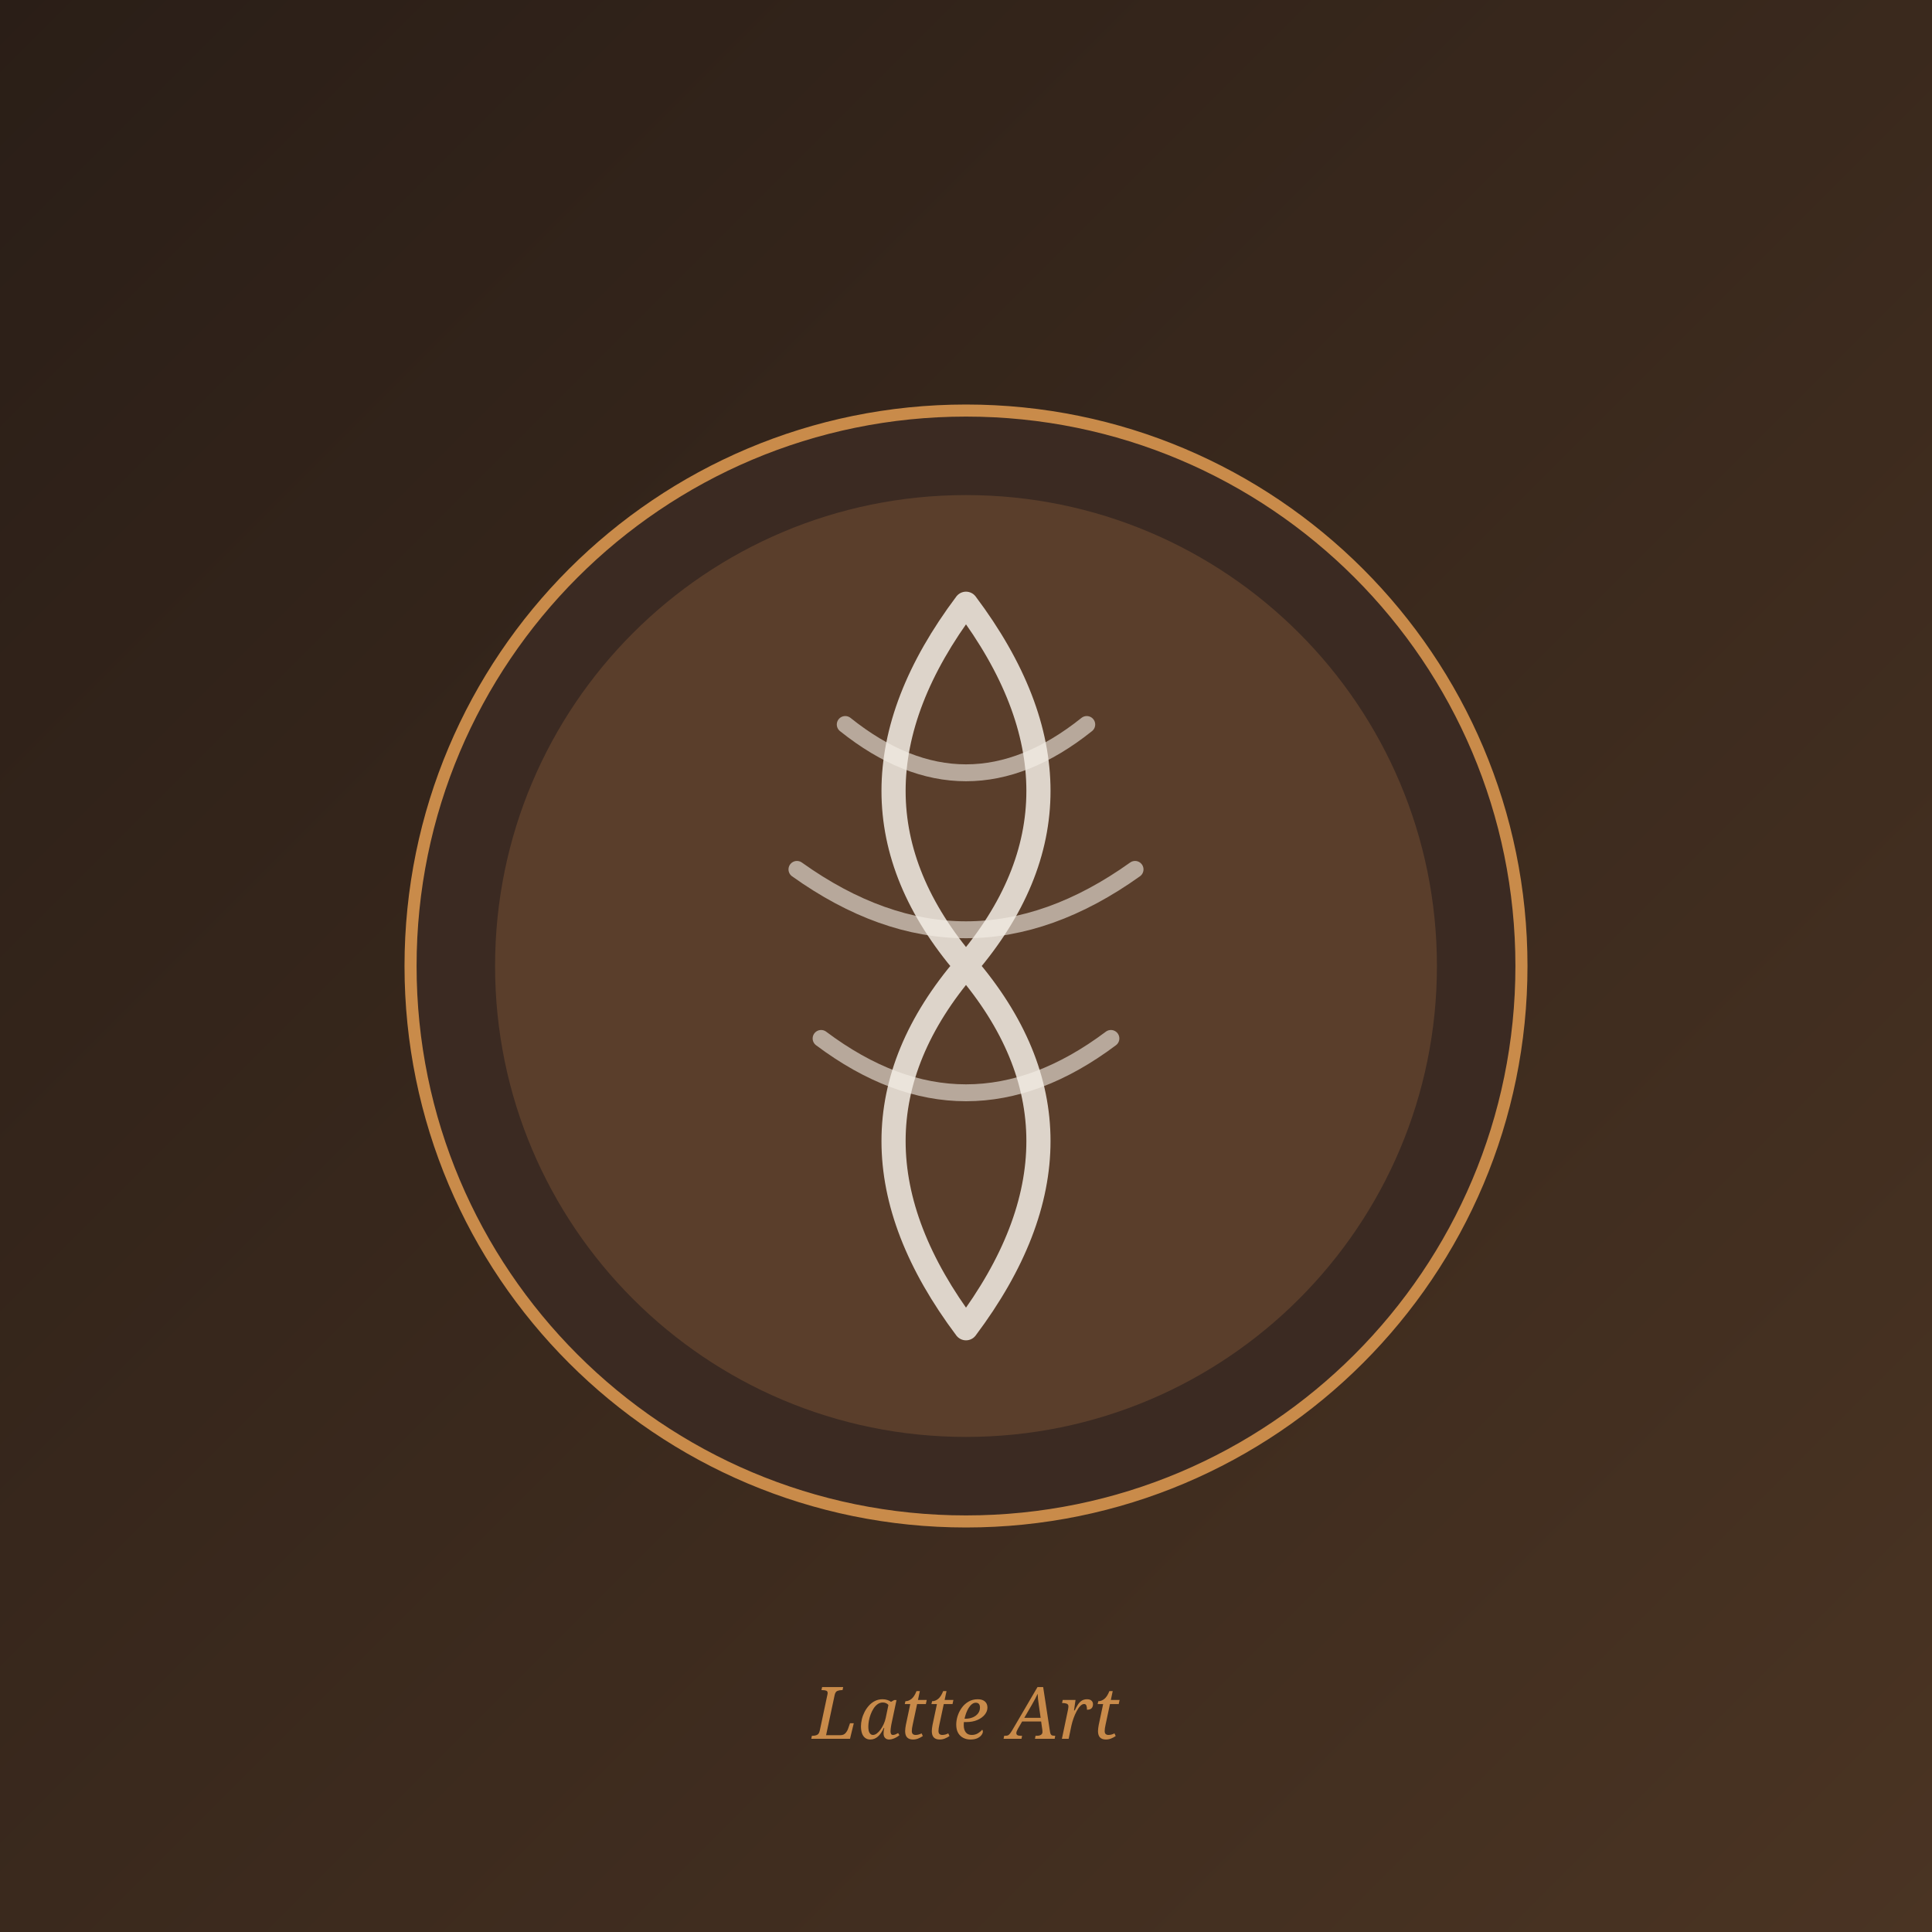
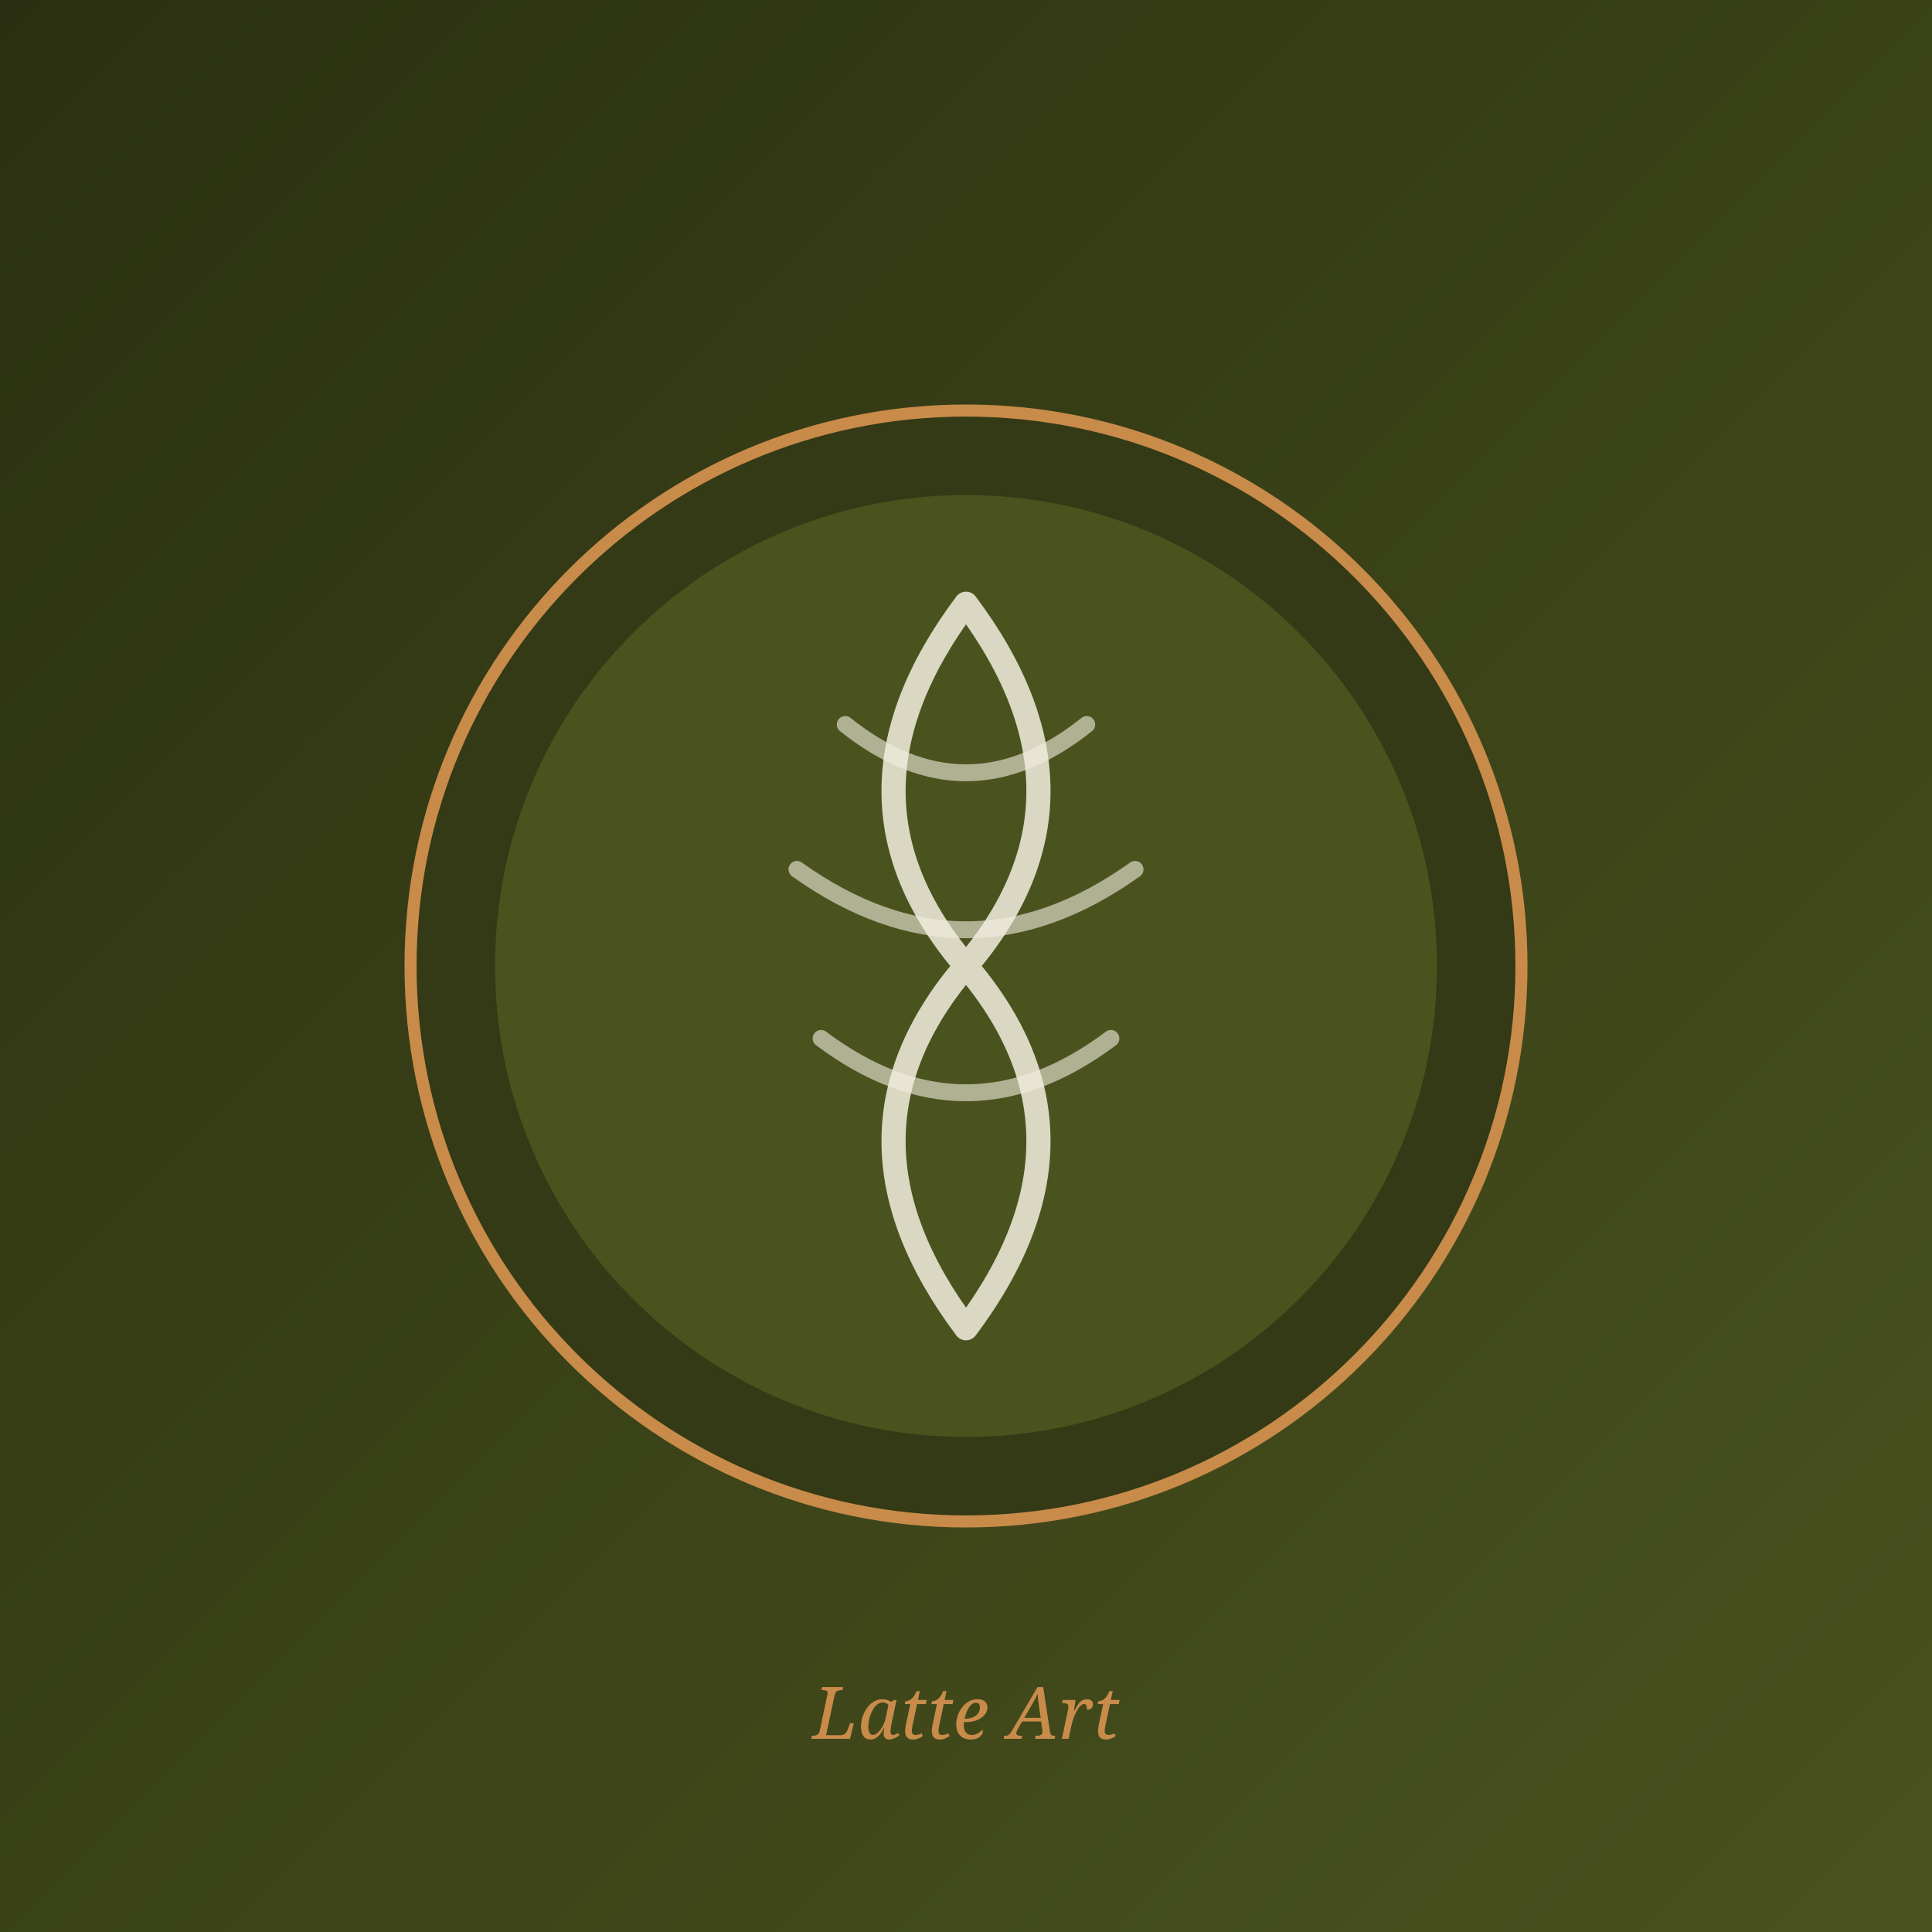
<svg xmlns="http://www.w3.org/2000/svg" width="800" height="800" viewBox="0 0 800 800">
  <defs>
    <linearGradient id="bg2" x1="0%" y1="0%" x2="100%" y2="100%">
-       <stop offset="0%" style="stop-color:#2A1E17" />
-       <stop offset="100%" style="stop-color:#4A3423" />
+       <stop offset="0%" style="stop-color:#2A3011" />
+       <stop offset="100%" style="stop-color:#4A531E" />
    </linearGradient>
  </defs>
  <rect width="800" height="800" fill="url(#bg2)" />
-   <circle cx="400" cy="400" r="230" fill="#3B2A22" stroke="#C98B4A" stroke-width="5" />
-   <circle cx="400" cy="400" r="195" fill="#5A3E2B" />
-   <path d="M400,250 Q340,330 400,400 Q460,470 400,550 M400,250 Q460,330 400,400 Q340,470 400,550" fill="none" stroke="#F5EFE6" stroke-width="10" stroke-linecap="round" opacity="0.85" />
-   <path d="M350,300 Q400,340 450,300 M330,360 Q400,410 470,360 M340,430 Q400,475 460,430" fill="none" stroke="#F5EFE6" stroke-width="7" stroke-linecap="round" opacity="0.6" />
+   <circle cx="400" cy="400" r="230" fill="#333A15" stroke="#C98B4A" stroke-width="5" />
+   <circle cx="400" cy="400" r="195" fill="#4A531E" />
+   <path d="M400,250 Q340,330 400,400 Q460,470 400,550 M400,250 Q460,330 400,400 Q340,470 400,550" fill="none" stroke="#F3EFE1" stroke-width="10" stroke-linecap="round" opacity="0.85" />
+   <path d="M350,300 Q400,340 450,300 M330,360 Q400,410 470,360 M340,430 Q400,475 460,430" fill="none" stroke="#F3EFE1" stroke-width="7" stroke-linecap="round" opacity="0.6" />
  <text x="400" y="720" font-family="Georgia,serif" font-size="30" font-style="italic" fill="#C98B4A" text-anchor="middle">Latte Art</text>
</svg>
